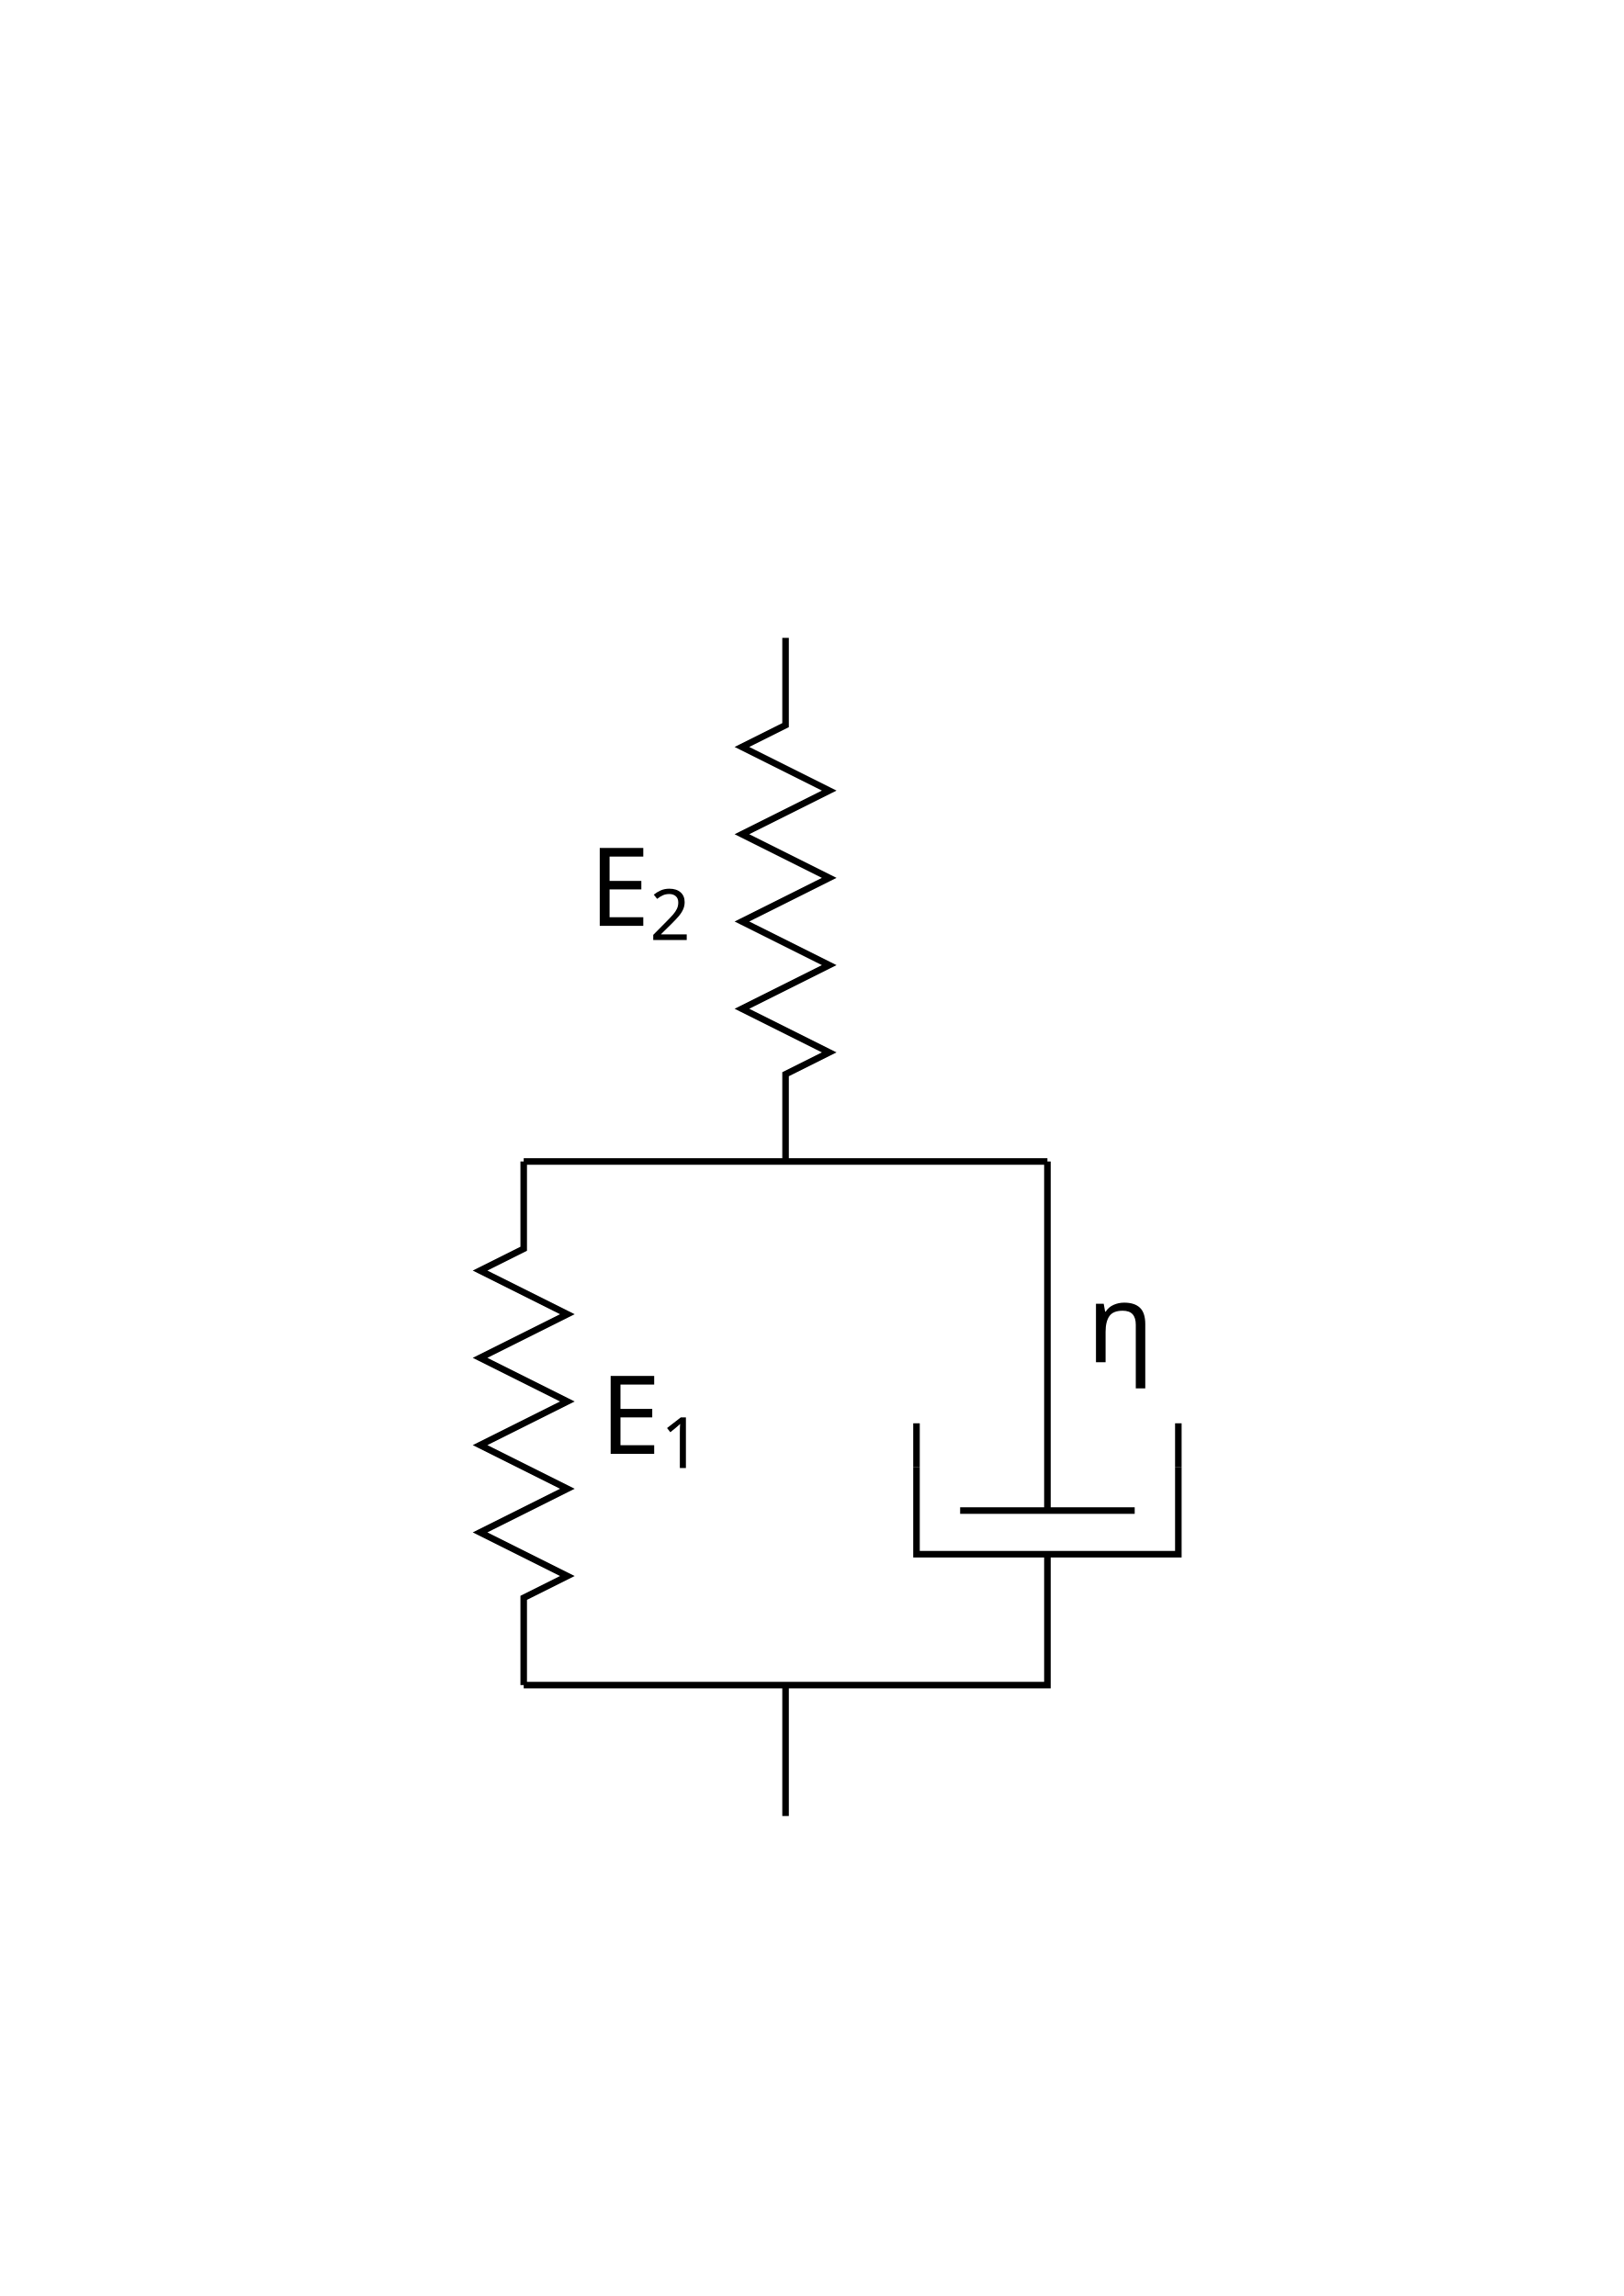
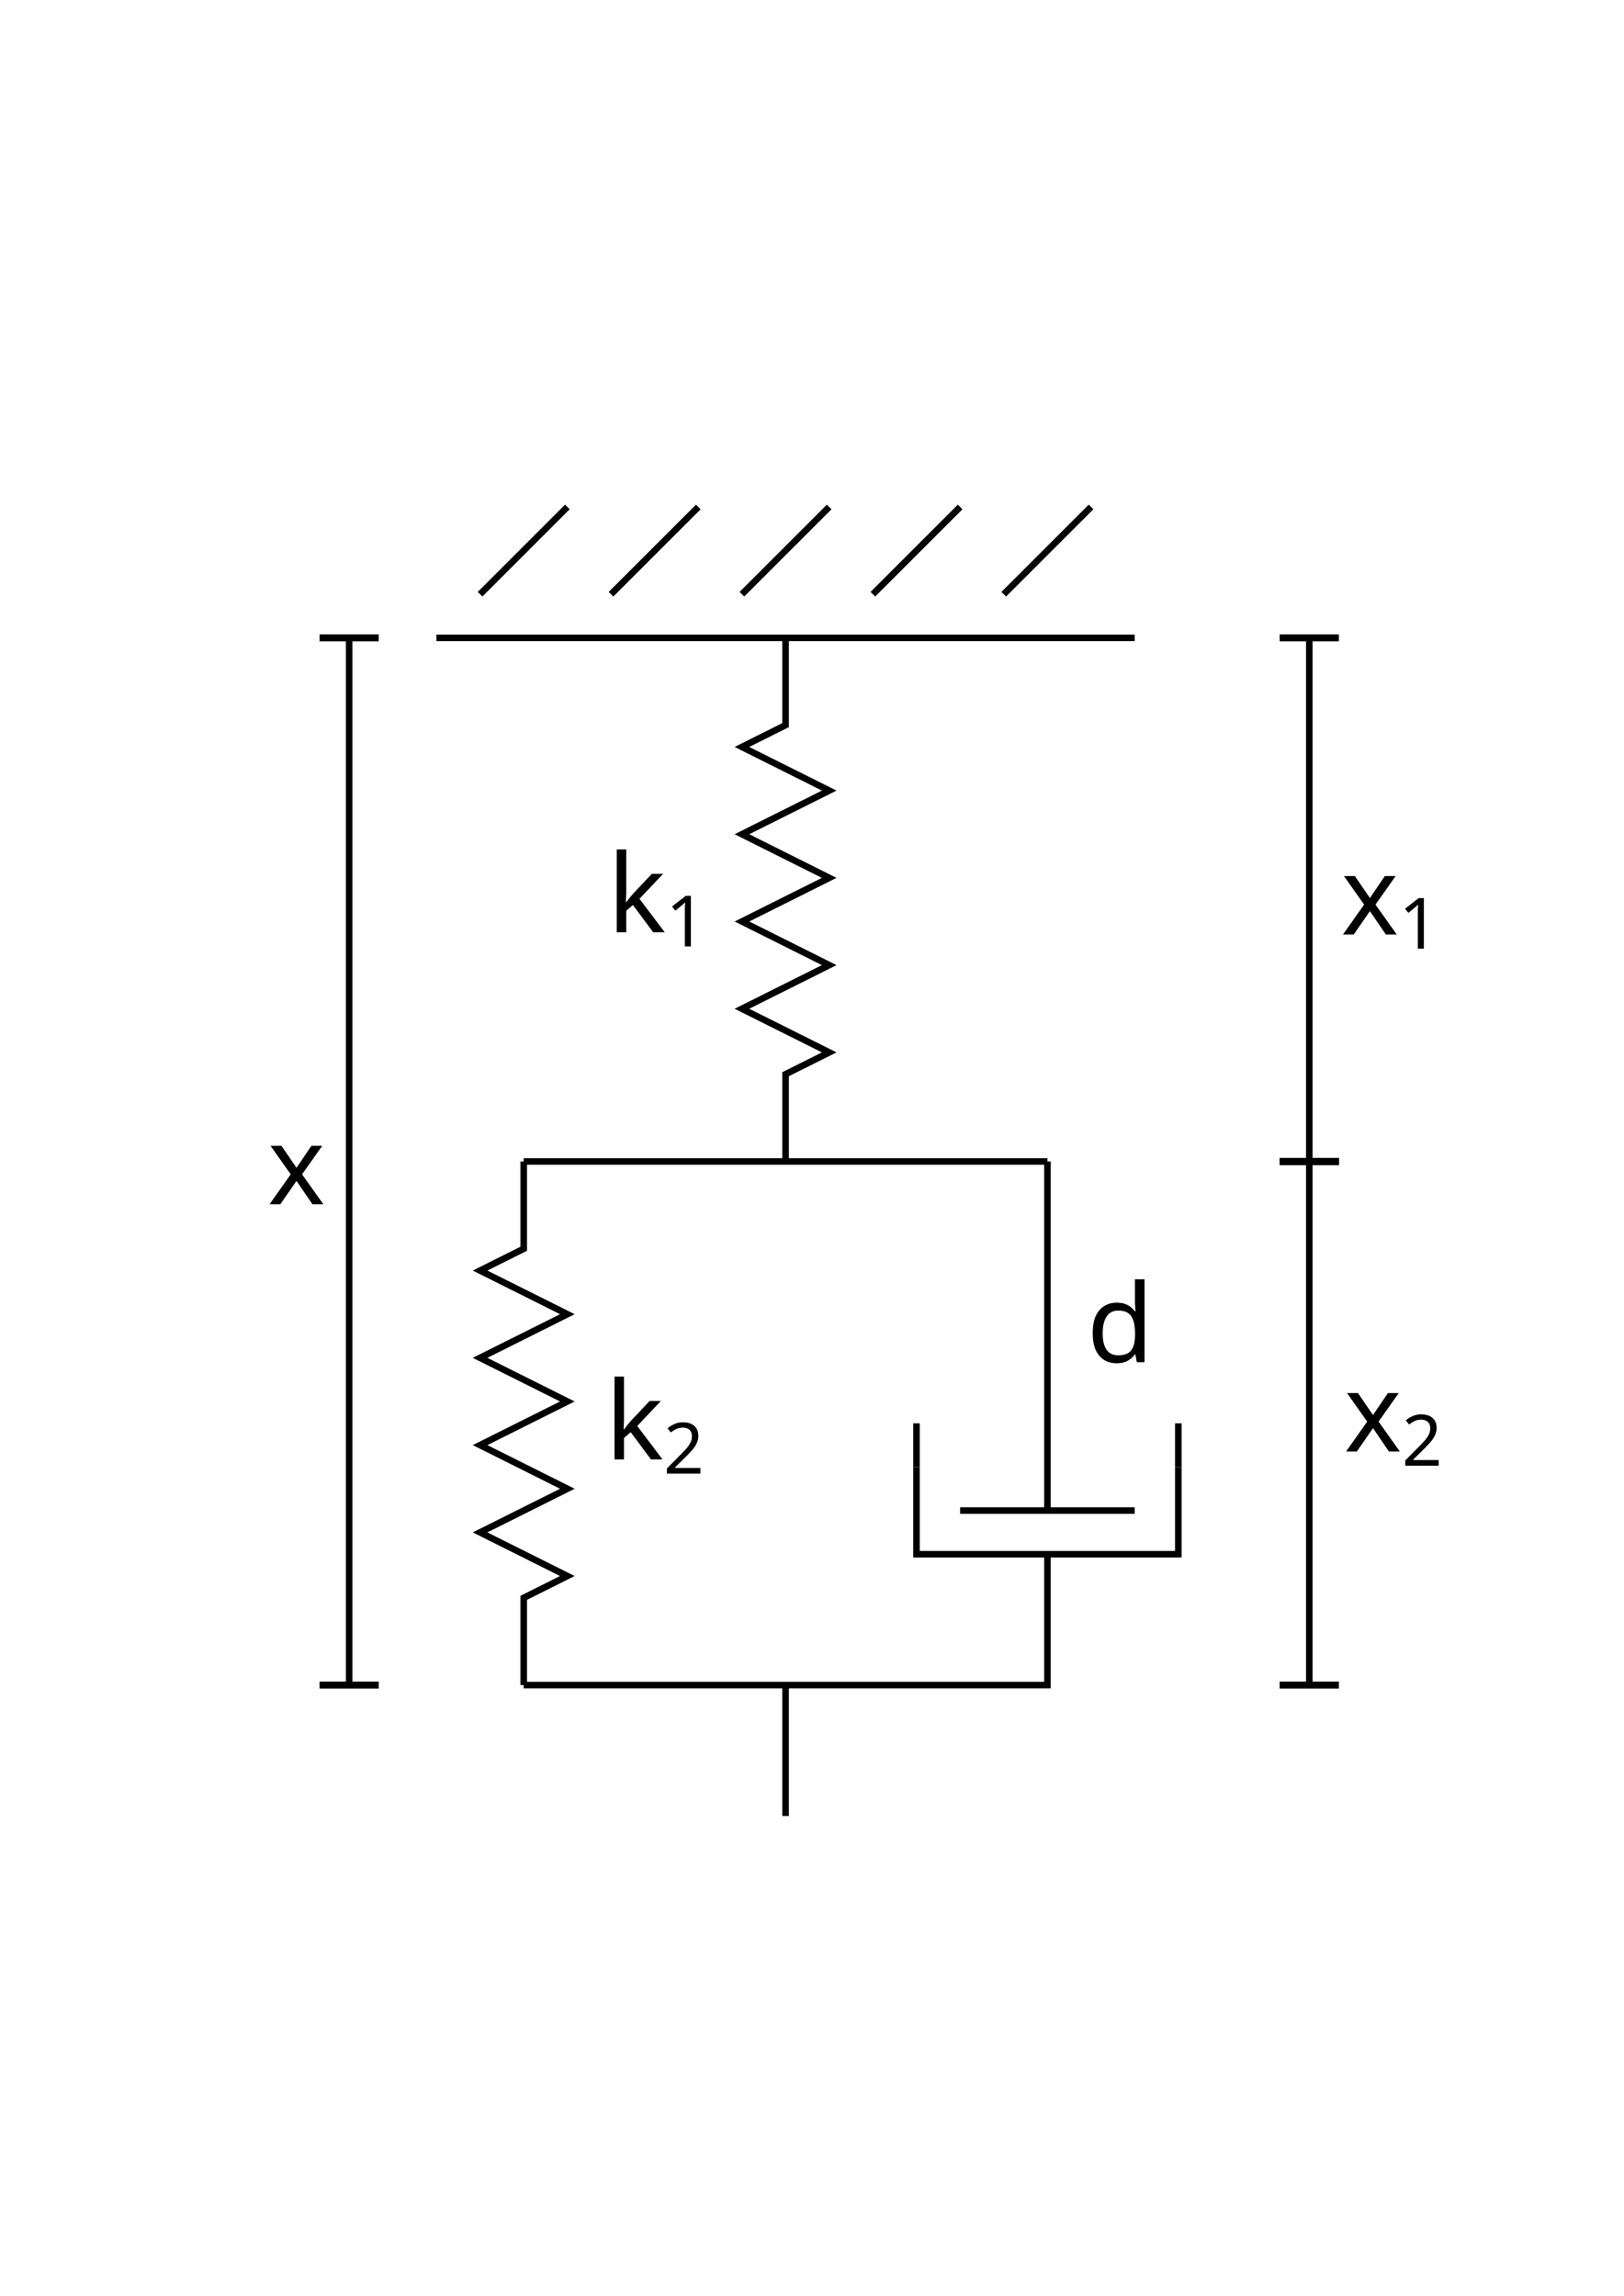
<svg xmlns="http://www.w3.org/2000/svg" width="210mm" height="297mm" viewBox="0 0 744.094 1052.362" id="svg4306" version="1.1">
-   <defs id="defs4308" />
+   <defs id="defs4308">
+     <marker orient="auto" refY="0.0" refX="0.0" id="marker4761" style="overflow:visible">
+       <path id="path4763" d="M 0.0,5.65 L 0.0,-5.65" style="fill:none;fill-opacity:0.75;fill-rule:evenodd;stroke:#000000;stroke-width:1pt;stroke-opacity:1" transform="scale(0.8)" />
+     </marker>
+     <marker style="overflow:visible" id="marker4694" refX="0.0" refY="0.0" orient="auto">
+       <path transform="scale(0.8)" style="fill:none;fill-opacity:0.75;fill-rule:evenodd;stroke:#000000;stroke-width:1pt;stroke-opacity:1" d="M 0.0,5.65 L 0.0,-5.65" id="path4696" />
+     </marker>
+     <marker style="overflow:visible" id="marker4657" refX="0.0" refY="0.0" orient="auto">
+       <path transform="scale(0.8)" style="fill:none;fill-opacity:0.75;fill-rule:evenodd;stroke:#000000;stroke-width:1pt;stroke-opacity:1" d="M 0.0,5.65 L 0.0,-5.65" id="path4659" />
+     </marker>
+     <marker orient="auto" refY="0.0" refX="0.0" id="StopL" style="overflow:visible">
+       <path id="path4343" d="M 0.0,5.65 L 0.0,-5.65" style="fill:none;fill-opacity:0.75;fill-rule:evenodd;stroke:#000000;stroke-width:1pt;stroke-opacity:1" transform="scale(0.8)" />
+     </marker>
+     <marker style="overflow:visible" id="DistanceEnd" refX="0.0" refY="0.0" orient="auto">
+       <g id="g2301" style="stroke:#000000;stroke-opacity:1;fill:#000000;fill-opacity:1">
+         <path style="fill:#000000;stroke:#000000;stroke-width:1.15;stroke-linecap:square;stroke-opacity:1;fill-opacity:1" d="M 0,0 L -2,0" id="path2316" />
+         <path style="fill:#000000;fill-rule:evenodd;stroke:#000000;stroke-opacity:1;fill-opacity:1" d="M 0,0 L -13,4 L -9,0 -13,-4 L 0,0 z " id="path2312" />
+         <path style="fill:#000000;stroke:#000000;stroke-width:1;stroke-linecap:square;stroke-opacity:1;fill-opacity:1" d="M 0,-4 L 0,40" id="path2314" />
+       </g>
+     </marker>
+   </defs>
  <g id="layer1">
    <path style="fill:none;fill-rule:evenodd;stroke:#000000;stroke-width:3;stroke-linecap:butt;stroke-linejoin:miter;stroke-opacity:1;stroke-miterlimit:4;stroke-dasharray:none" d="m 360,292.362 0,40 -20,10 40,20 -40,20 40,20 -40,20 40,20 -40,20 40,20 -20,10 0,40" id="path4856" />
    <path style="fill:none;fill-rule:evenodd;stroke:#000000;stroke-width:3;stroke-linecap:butt;stroke-linejoin:miter;stroke-opacity:1;stroke-miterlimit:4;stroke-dasharray:none" d="m 240,532.362 0,40 -20,10 40,20 -40,20 40,20 -40,20 40,20 -40,20 40,20 -20,10 0,40" id="path4856-2" />
    <path style="fill:none;fill-rule:evenodd;stroke:#000000;stroke-width:3;stroke-linecap:butt;stroke-linejoin:miter;stroke-opacity:1;stroke-miterlimit:4;stroke-dasharray:none" d="m 240,532.362 240,0 0,0" id="path4873" />
    <path style="fill:none;fill-rule:evenodd;stroke:#000000;stroke-width:3;stroke-linecap:butt;stroke-linejoin:miter;stroke-opacity:1;stroke-miterlimit:4;stroke-dasharray:none" d="m 240,772.362 240,0 0,-60" id="path4875" />
    <path style="fill:none;fill-rule:evenodd;stroke:#000000;stroke-width:3;stroke-linecap:butt;stroke-linejoin:miter;stroke-opacity:1;stroke-miterlimit:4;stroke-dasharray:none" d="m 420,672.362 0,40 120,0 0,-40" id="path4877" />
    <path style="fill:none;fill-rule:evenodd;stroke:#000000;stroke-width:3;stroke-linecap:butt;stroke-linejoin:miter;stroke-opacity:1;stroke-miterlimit:4;stroke-dasharray:none" d="m 540,652.362 0,20" id="path4879" />
    <path style="fill:none;fill-rule:evenodd;stroke:#000000;stroke-width:3;stroke-linecap:butt;stroke-linejoin:miter;stroke-opacity:1;stroke-miterlimit:4;stroke-dasharray:none" d="m 420,652.362 0,20" id="path4881" />
    <path style="fill:none;fill-rule:evenodd;stroke:#000000;stroke-width:3;stroke-linecap:butt;stroke-linejoin:miter;stroke-opacity:1;stroke-miterlimit:4;stroke-dasharray:none" d="m 440,692.362 80,0" id="path4883" />
    <path style="fill:none;fill-rule:evenodd;stroke:#000000;stroke-width:3;stroke-linecap:butt;stroke-linejoin:miter;stroke-opacity:1;stroke-miterlimit:4;stroke-dasharray:none" d="m 480,692.362 0,-160" id="path4885" />
    <path style="fill:none;fill-rule:evenodd;stroke:#000000;stroke-width:3;stroke-linecap:butt;stroke-linejoin:miter;stroke-opacity:1;stroke-miterlimit:4;stroke-dasharray:none" d="m 360,772.362 0,60" id="path4887" />
-     <text xml:space="preserve" style="font-style:normal;font-weight:normal;font-size:50px;line-height:125%;font-family:Sans;letter-spacing:0px;word-spacing:0px;fill:#000000;fill-opacity:1;stroke:none;stroke-width:1px;stroke-linecap:butt;stroke-linejoin:miter;stroke-opacity:1" x="275" y="666.362" id="text4889">
-       <tspan id="tspan4891" x="275" y="666.362">E<tspan style="font-size:65%;baseline-shift:sub" id="tspan4893">1</tspan>
+     <text xml:space="preserve" style="font-style:normal;font-weight:normal;font-size:50px;line-height:125%;font-family:Sans;letter-spacing:0px;word-spacing:0px;fill:#000000;fill-opacity:1;stroke:none;stroke-width:1px;stroke-linecap:butt;stroke-linejoin:miter;stroke-opacity:1" x="498" y="624.362" id="text4907">
+       <tspan id="tspan4909" x="498" y="624.362">d</tspan>
+     </text>
+     <path style="fill:none;fill-rule:evenodd;stroke:#000000;stroke-width:3;stroke-linecap:butt;stroke-linejoin:miter;stroke-opacity:1;stroke-miterlimit:4;stroke-dasharray:none" d="m 200,292.362 320,0" id="path4156" />
+     <path style="fill:none;fill-rule:evenodd;stroke:#000000;stroke-width:3;stroke-linecap:butt;stroke-linejoin:miter;stroke-opacity:1;stroke-miterlimit:4;stroke-dasharray:none" d="m 220,272.362 40,-40" id="path4158" />
+     <path style="fill:none;fill-rule:evenodd;stroke:#000000;stroke-width:3;stroke-linecap:butt;stroke-linejoin:miter;stroke-opacity:1;stroke-miterlimit:4;stroke-dasharray:none" d="m 280,272.362 40,-40" id="path4160" />
+     <path style="fill:none;fill-rule:evenodd;stroke:#000000;stroke-width:3;stroke-linecap:butt;stroke-linejoin:miter;stroke-opacity:1;stroke-miterlimit:4;stroke-dasharray:none" d="m 340,272.362 40,-40" id="path4162" />
+     <path style="fill:none;fill-rule:evenodd;stroke:#000000;stroke-width:3;stroke-linecap:butt;stroke-linejoin:miter;stroke-opacity:1;stroke-miterlimit:4;stroke-dasharray:none" d="m 400,272.362 40,-40" id="path4164" />
+     <path style="fill:none;fill-rule:evenodd;stroke:#000000;stroke-width:3;stroke-linecap:butt;stroke-linejoin:miter;stroke-opacity:1;stroke-miterlimit:4;stroke-dasharray:none" d="m 460,272.362 40,-40" id="path4166" />
+     <path style="fill:none;fill-rule:evenodd;stroke:#000000;stroke-width:3;stroke-linecap:butt;stroke-linejoin:miter;stroke-miterlimit:4;stroke-dasharray:none;stroke-opacity:1;marker-start:url(#StopL);marker-end:url(#StopL)" d="m 600,292.362 0,240" id="path4168" />
+     <path style="fill:none;fill-rule:evenodd;stroke:#000000;stroke-width:3;stroke-linecap:butt;stroke-linejoin:miter;stroke-miterlimit:4;stroke-dasharray:none;stroke-opacity:1;marker-start:url(#marker4657);marker-end:url(#marker4761)" d="m 600,532.362 0,240" id="path4653" />
+     <path style="fill:none;fill-rule:evenodd;stroke:#000000;stroke-width:3;stroke-linecap:butt;stroke-linejoin:miter;stroke-opacity:1;marker-start:url(#marker4694);marker-end:url(#marker4694);stroke-miterlimit:4;stroke-dasharray:none" d="m 160,292.362 0,480" id="path4655" />
+     <text xml:space="preserve" style="font-style:normal;font-weight:normal;font-size:50px;line-height:125%;font-family:Sans;letter-spacing:0px;word-spacing:0px;fill:#000000;fill-opacity:1;stroke:none;stroke-width:1px;stroke-linecap:butt;stroke-linejoin:miter;stroke-opacity:1" x="614.544" y="428.321" id="text5026">
+       <tspan id="tspan5028" x="614.544" y="428.321">x<tspan style="font-size:65%;baseline-shift:sub" id="tspan5030">1</tspan>
      </tspan>
    </text>
-     <text xml:space="preserve" style="font-style:normal;font-weight:normal;font-size:50px;line-height:125%;font-family:Sans;letter-spacing:0px;word-spacing:0px;fill:#000000;fill-opacity:1;stroke:none;stroke-width:1px;stroke-linecap:butt;stroke-linejoin:miter;stroke-opacity:1" x="270" y="424.362" id="text4901">
-       <tspan id="tspan4903" x="270" y="424.362">E<tspan style="font-size:65%;baseline-shift:sub" id="tspan4905">2</tspan>
+     <text xml:space="preserve" style="font-style:normal;font-weight:normal;font-size:50px;line-height:125%;font-family:Sans;letter-spacing:0px;word-spacing:0px;fill:#000000;fill-opacity:1;stroke:none;stroke-width:1px;stroke-linecap:butt;stroke-linejoin:miter;stroke-opacity:1" x="615.958" y="665.291" id="text5032">
+       <tspan id="tspan5034" x="615.958" y="665.291">x<tspan style="font-size:65%;baseline-shift:sub" id="tspan5036">2</tspan>
      </tspan>
    </text>
-     <text xml:space="preserve" style="font-style:normal;font-weight:normal;font-size:50px;line-height:125%;font-family:Sans;letter-spacing:0px;word-spacing:0px;fill:#000000;fill-opacity:1;stroke:none;stroke-width:1px;stroke-linecap:butt;stroke-linejoin:miter;stroke-opacity:1" x="498" y="624.362" id="text4907">
-       <tspan id="tspan4909" x="498" y="624.362">η</tspan>
+     <text xml:space="preserve" style="font-style:normal;font-weight:normal;font-size:50px;line-height:125%;font-family:Sans;letter-spacing:0px;word-spacing:0px;fill:#000000;fill-opacity:1;stroke:none;stroke-width:1px;stroke-linecap:butt;stroke-linejoin:miter;stroke-opacity:1" x="122.627" y="551.96" id="text5038">
+       <tspan id="tspan5040" x="122.627" y="551.96">x</tspan>
+     </text>
+     <text xml:space="preserve" style="font-style:normal;font-weight:normal;font-size:50px;line-height:125%;font-family:Sans;letter-spacing:0px;word-spacing:0px;fill:#000000;fill-opacity:1;stroke:none;stroke-width:1px;stroke-linecap:butt;stroke-linejoin:miter;stroke-opacity:1" x="278.385" y="427.308" id="text5046">
+       <tspan id="tspan5048" x="278.385" y="427.308">k<tspan style="font-size:65%;baseline-shift:sub" id="tspan5050">1</tspan>
+       </tspan>
+     </text>
+     <text xml:space="preserve" style="font-style:normal;font-weight:normal;font-size:50px;line-height:125%;font-family:Sans;letter-spacing:0px;word-spacing:0px;fill:#000000;fill-opacity:1;stroke:none;stroke-width:1px;stroke-linecap:butt;stroke-linejoin:miter;stroke-opacity:1" x="277.373" y="668.931" id="text5052">
+       <tspan id="tspan5054" x="277.373" y="668.931">k<tspan style="font-size:65%;baseline-shift:sub" id="tspan5056">2</tspan>
+       </tspan>
    </text>
  </g>
</svg>
